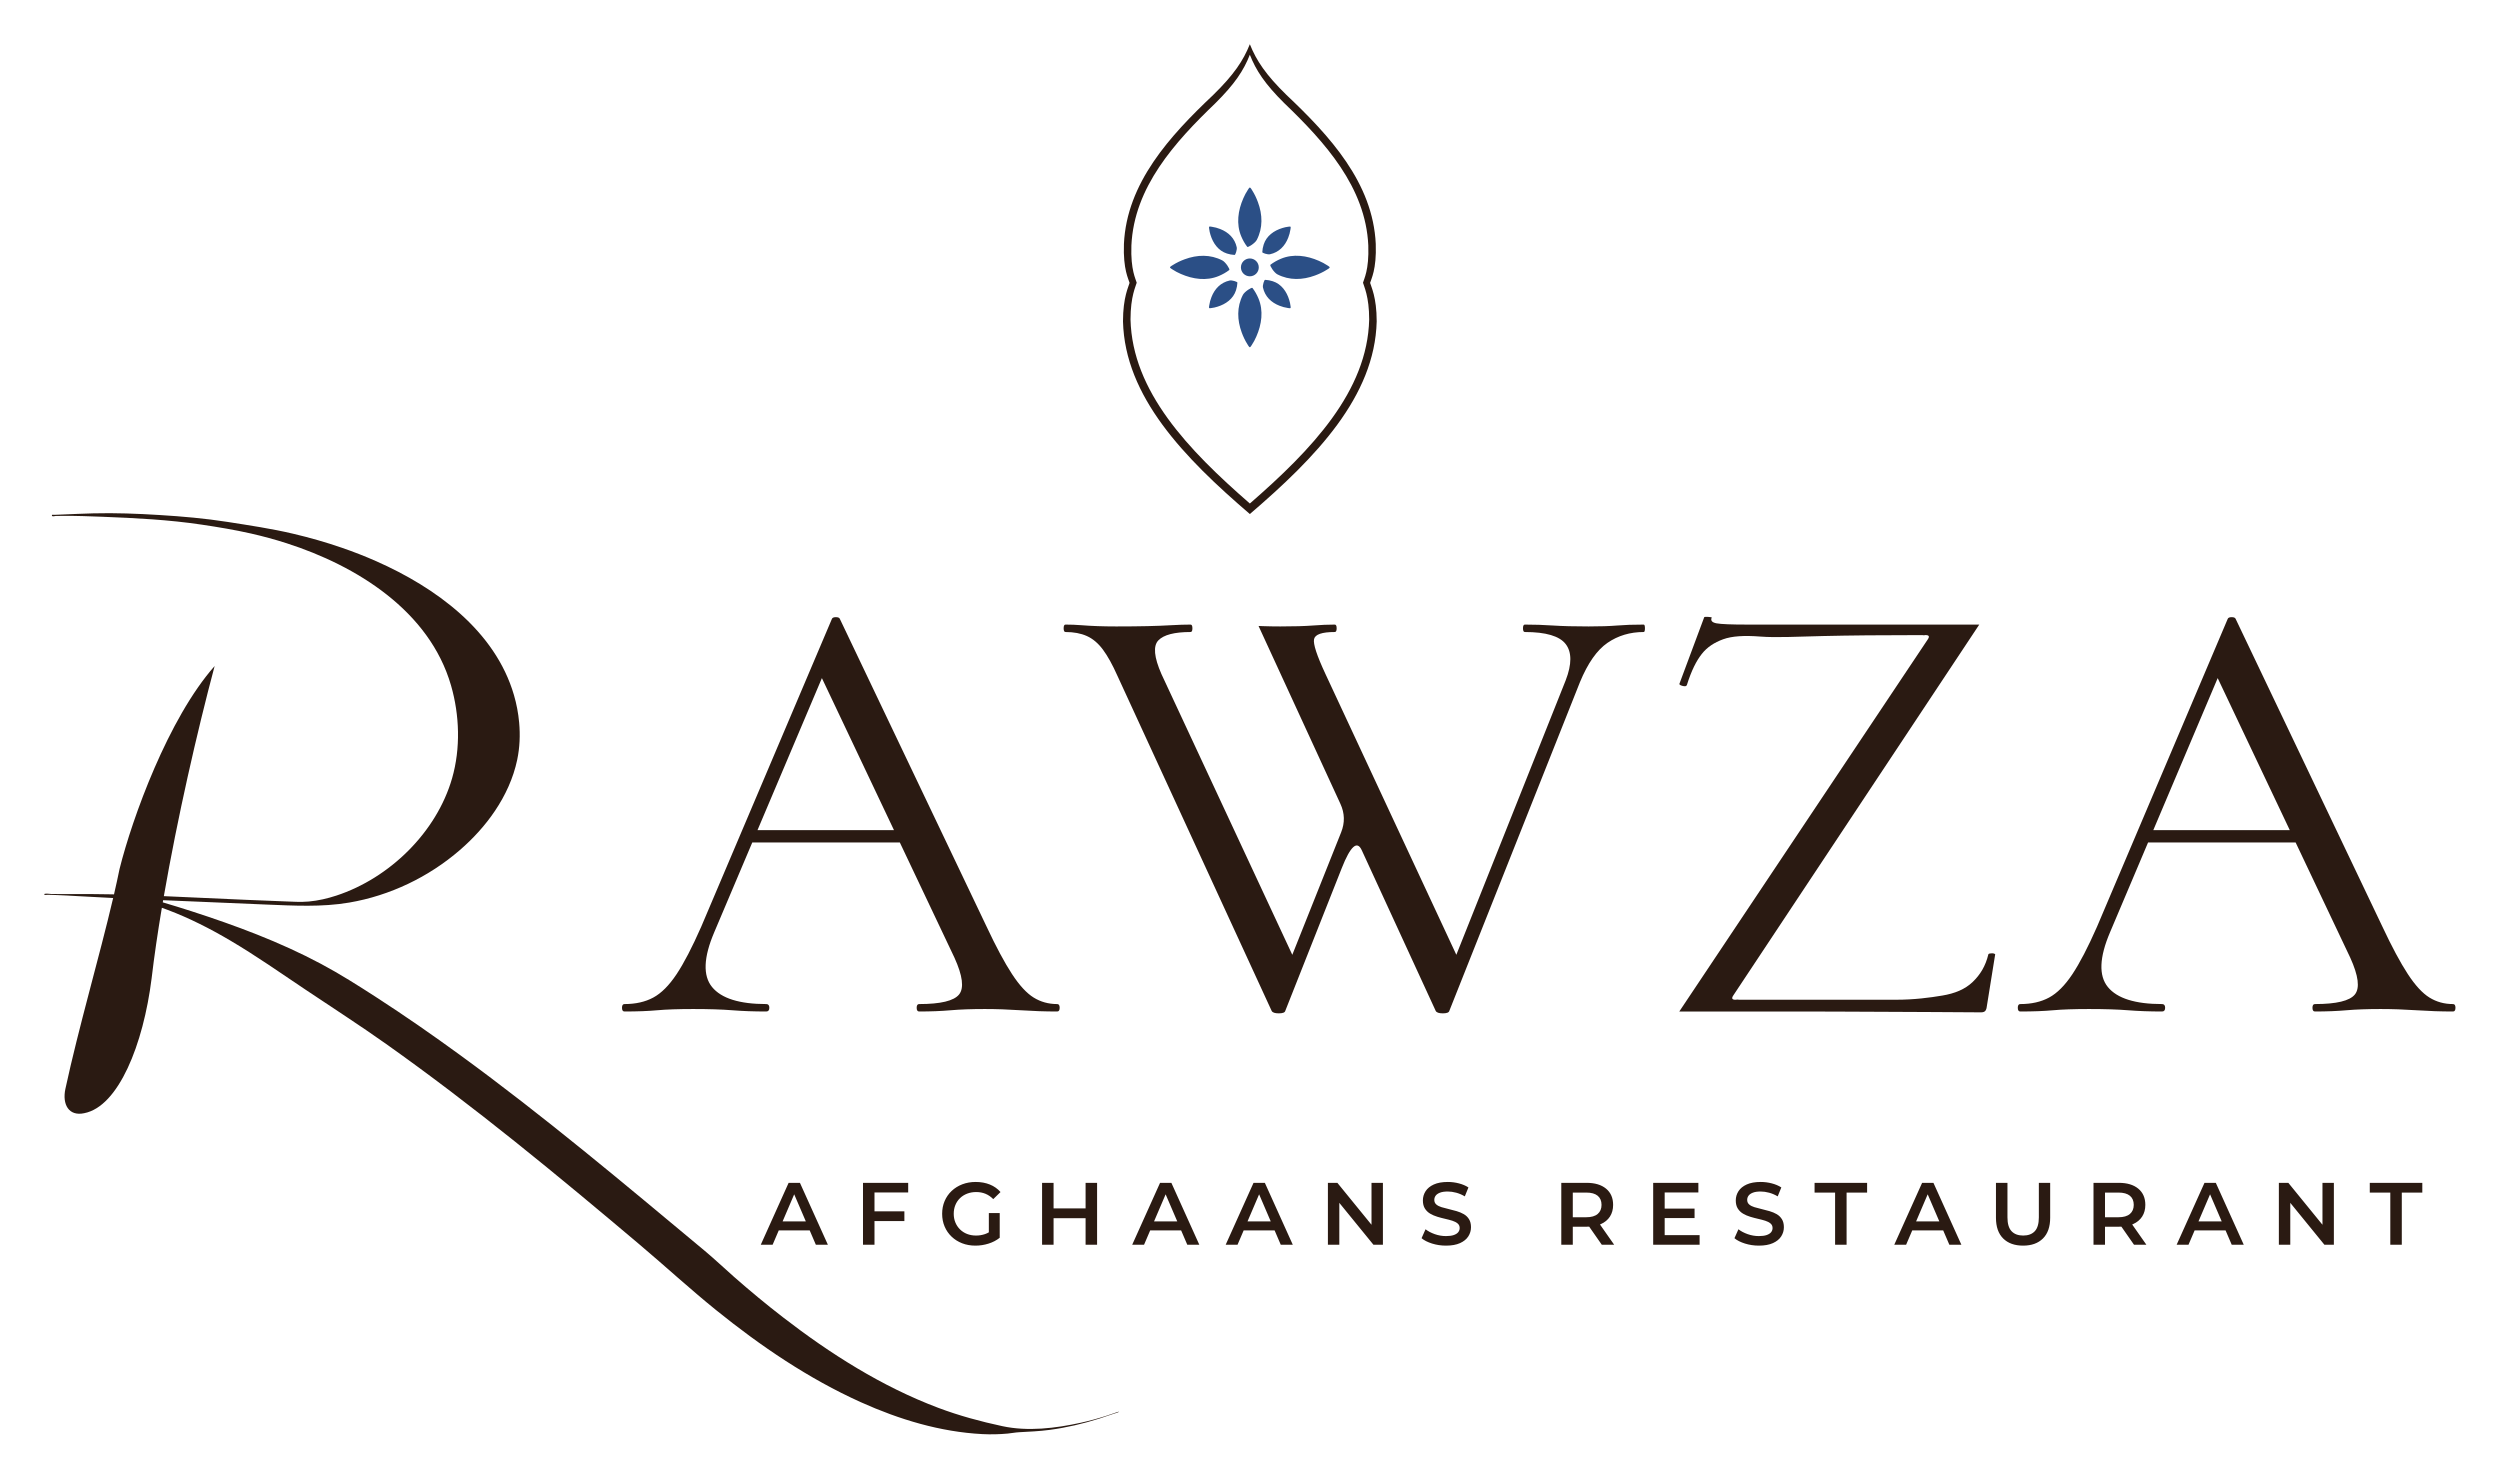
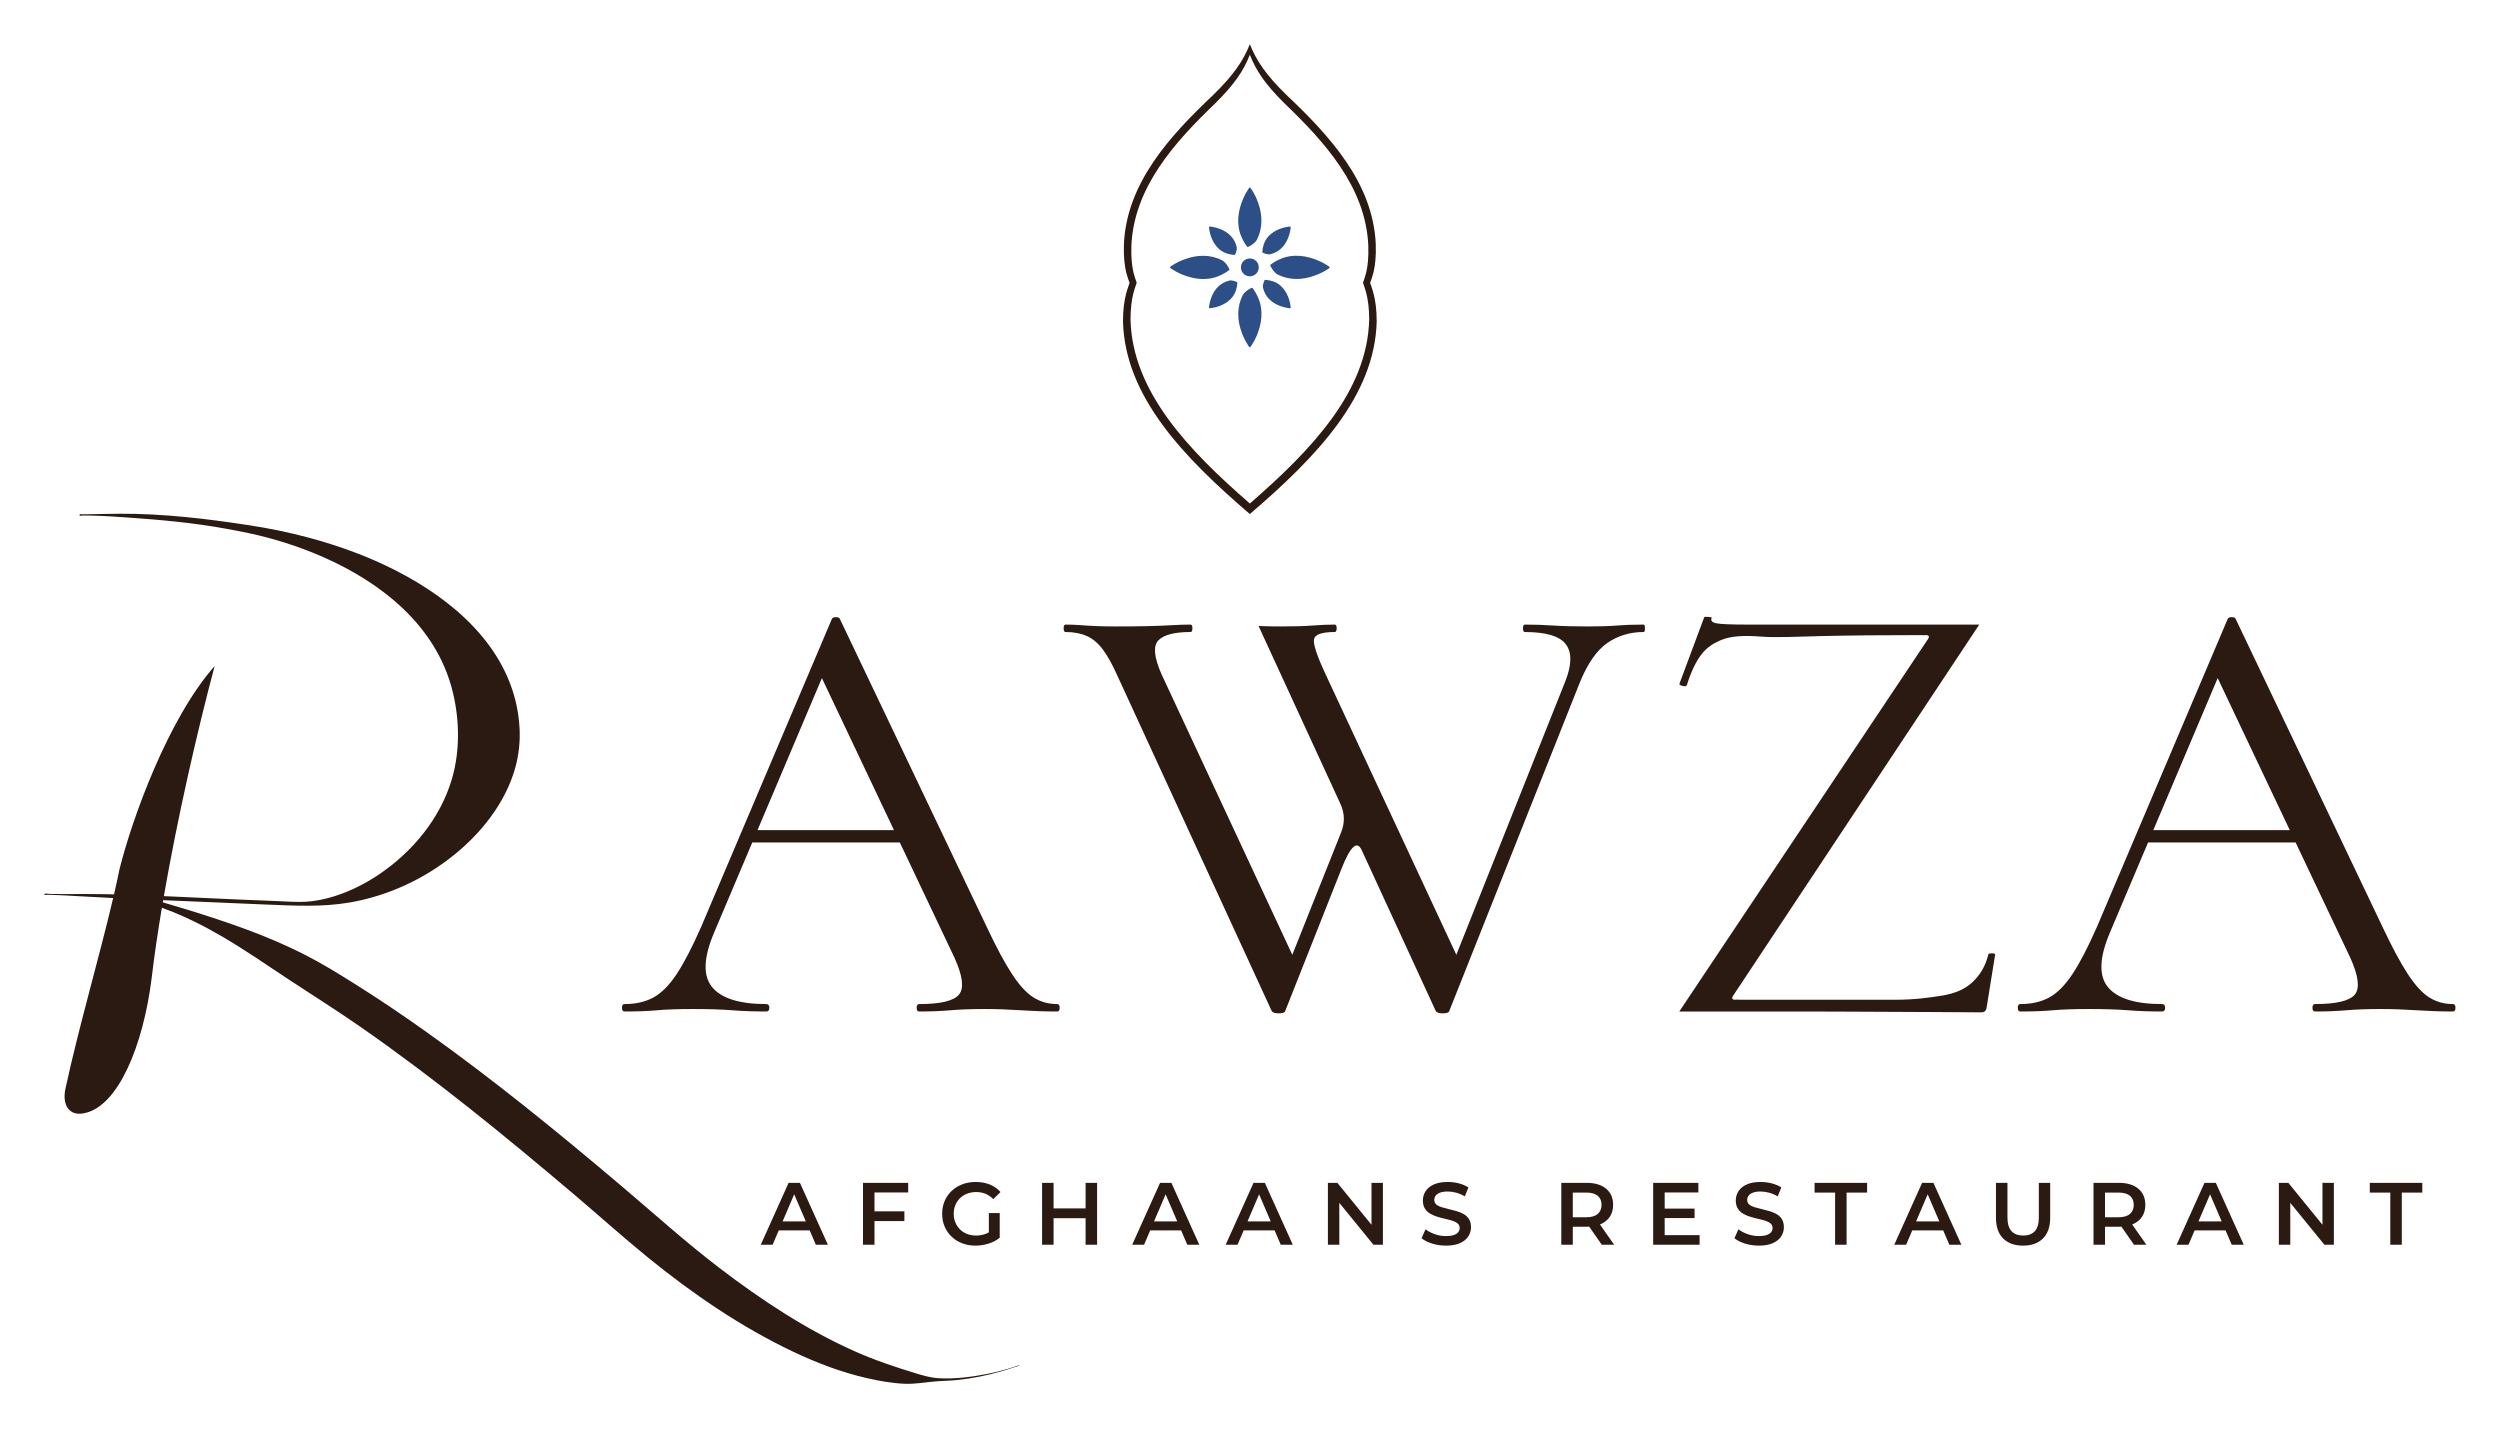
- <svg xmlns="http://www.w3.org/2000/svg" version="1.1" viewBox="0 0 4523 2676" width="1130.75px" height="669px">
+ <svg xmlns="http://www.w3.org/2000/svg" version="1.1" viewBox="0 0 4523 2584" width="1130.75px" height="646px">
  <g id="SYMBOL">
    <path id="FRAME" fill="#2A1A12" fill-rule="nonzero" d="M2261.22,80c11.9,29.75 28.9,55.25 66.3,91.8c78.2,73.95 156.4,158.95 161.5,269.45c1.7,46.75 -8.5,63.75 -10.2,70.55c1.7,6.8 11.9,25.5 11.9,69.7c-3.4,136 -110.5,246.5 -229.5,348.5c-119,-102 -226.1,-212.5 -229.5,-348.5c0,-44.2 10.2,-62.9 11.9,-69.7c-1.7,-6.8 -11.9,-23.8 -10.2,-70.55c5.1,-110.5 83.3,-195.5 161.5,-269.45c37.4,-36.55 54.4,-62.05 66.3,-91.8zM2323.59,186.73c-35.18,-34.91 -51.18,-59.27 -62.37,-87.69c-11.19,28.42 -27.19,52.77 -62.37,87.69c-73.57,70.64 -147.13,151.83 -151.93,257.38c-1.6,44.66 8,60.89 9.6,67.39c-1.6,6.5 -11.19,24.36 -11.19,66.58c3.2,129.91 103.95,235.46 215.9,332.89c111.95,-97.43 212.7,-202.98 215.9,-332.89c0,-42.22 -9.6,-60.08 -11.19,-66.58c1.6,-6.5 11.19,-22.73 9.6,-67.39c-4.8,-105.55 -78.36,-186.74 -151.93,-257.38z" />
-     <path id="ROSETTE" fill="#2B4F86" fill-rule="nonzero" d="M2256.51,446.58c-4.41,-5.74 -8.01,-12.2 -10.82,-18.87c-9.47,-22.45 -5.88,-47.13 3.73,-68.94c2.34,-5.3 4.98,-10.56 8.25,-15.36c0.56,-0.82 2.45,-4.17 3.55,-4.17c1.4,0 3.79,4.5 4.47,5.56c4.17,6.55 7.48,13.71 10.17,20.98c8.37,22.64 9.19,46.45 -2.07,68.23c-3.08,5.95 -16.02,14.21 -17.28,12.56zM2283.73,456.18c0.21,-4.69 1.13,-9.4 2.56,-13.87c5.02,-15.64 18.6,-25.15 33.81,-29.79c3.55,-1.08 7.2,-1.97 10.89,-2.36c0.76,-0.08 3.21,-0.56 3.79,0.02c0.75,0.75 0.02,3.96 -0.11,4.91c-0.7,5.11 -2.15,10.15 -4.02,14.95c-5.92,15.19 -16.79,26.41 -32.99,29.97c-4.21,0.93 -14.01,-2.3 -13.94,-3.84zM2298.39,479.04c5.74,-4.41 12.2,-8.01 18.87,-10.82c22.45,-9.47 47.13,-5.88 68.94,3.73c5.3,2.34 10.56,4.98 15.36,8.25c0.82,0.56 4.17,2.45 4.17,3.55c0,1.4 -4.5,3.79 -5.56,4.47c-6.55,4.17 -13.71,7.48 -20.98,10.17c-22.64,8.37 -46.45,9.19 -68.23,-2.07c-5.95,-3.08 -14.21,-16.02 -12.56,-17.28zM2288.79,506.26c4.69,0.21 9.4,1.13 13.87,2.56c15.64,5.02 25.15,18.6 29.79,33.81c1.08,3.55 1.97,7.2 2.36,10.89c0.08,0.76 0.56,3.21 -0.02,3.79c-0.75,0.75 -3.96,0.02 -4.91,-0.11c-5.11,-0.7 -10.15,-2.15 -14.95,-4.02c-15.19,-5.92 -26.41,-16.79 -29.97,-32.99c-0.93,-4.21 2.3,-14.01 3.84,-13.94zM2265.93,520.92c4.41,5.74 8.01,12.2 10.82,18.87c9.47,22.45 5.88,47.13 -3.73,68.94c-2.34,5.3 -4.98,10.56 -8.25,15.36c-0.56,0.82 -2.45,4.17 -3.55,4.17c-1.4,0 -3.79,-4.5 -4.47,-5.56c-4.17,-6.55 -7.48,-13.71 -10.17,-20.98c-8.37,-22.64 -9.19,-46.45 2.07,-68.23c3.08,-5.95 16.02,-14.21 17.28,-12.56zM2238.72,511.32c-0.21,4.69 -1.13,9.4 -2.56,13.87c-5.02,15.64 -18.6,25.15 -33.81,29.79c-3.55,1.08 -7.2,1.97 -10.89,2.36c-0.76,0.08 -3.21,0.56 -3.79,-0.02c-0.75,-0.75 -0.02,-3.96 0.11,-4.91c0.7,-5.11 2.15,-10.15 4.02,-14.95c5.92,-15.19 16.79,-26.41 32.99,-29.97c4.21,-0.93 14.01,2.3 13.94,3.84zM2224.06,488.46c-5.74,4.41 -12.2,8.01 -18.87,10.82c-22.45,9.47 -47.13,5.88 -68.94,-3.73c-5.3,-2.34 -10.56,-4.98 -15.36,-8.25c-0.82,-0.56 -4.17,-2.45 -4.17,-3.55c0,-1.4 4.5,-3.79 5.56,-4.47c6.55,-4.17 13.71,-7.48 20.98,-10.17c22.64,-8.37 46.45,-9.19 68.23,2.07c5.95,3.08 14.21,16.02 12.56,17.28zM2233.65,461.24c-4.69,-0.21 -9.4,-1.13 -13.87,-2.56c-15.64,-5.02 -25.15,-18.6 -29.79,-33.81c-1.08,-3.55 -1.97,-7.2 -2.36,-10.89c-0.08,-0.76 -0.56,-3.21 0.02,-3.79c0.75,-0.75 3.96,-0.02 4.91,0.11c5.11,0.7 10.15,2.15 14.95,4.02c15.19,5.92 26.41,16.79 29.97,32.99c0.93,4.21 -2.3,14.01 -3.84,13.94zM2245.07,483.75c0,-8.92 7.23,-16.15 16.15,-16.15c8.92,0 16.15,7.23 16.15,16.15c0,8.92 -7.23,16.15 -16.15,16.15c-8.92,0 -16.15,-7.23 -16.15,-16.15z" />
+     <path id="ROSETTE" fill="#2B4F86" fill-rule="nonzero" d="M2256.51,446.58c-4.41,-5.74 -8.01,-12.2 -10.82,-18.87c-9.47,-22.45 -5.88,-47.13 3.73,-68.94c2.34,-5.3 4.98,-10.56 8.25,-15.36c0.56,-0.82 2.45,-4.17 3.55,-4.17c1.4,0 3.79,4.5 4.47,5.56c4.17,6.55 7.48,13.71 10.17,20.98c8.37,22.64 9.19,46.45 -2.07,68.23c-3.08,5.95 -16.02,14.21 -17.28,12.56zM2283.73,456.18c0.21,-4.69 1.13,-9.4 2.56,-13.87c5.02,-15.64 18.6,-25.15 33.81,-29.79c3.55,-1.08 7.2,-1.97 10.89,-2.36c0.76,-0.08 3.21,-0.56 3.79,0.02c0.75,0.75 0.02,3.96 -0.11,4.91c-0.7,5.11 -2.15,10.15 -4.02,14.95c-5.92,15.19 -16.79,26.41 -32.99,29.97c-4.21,0.93 -14.01,-2.3 -13.94,-3.84zM2298.39,479.04c5.74,-4.41 12.2,-8.01 18.87,-10.82c22.45,-9.47 47.13,-5.88 68.94,3.73c5.3,2.34 10.56,4.98 15.36,8.25c0.82,0.56 4.17,2.45 4.17,3.55c0,1.4 -4.5,3.79 -5.56,4.47c-6.55,4.17 -13.71,7.48 -20.98,10.17c-22.64,8.37 -46.45,9.19 -68.23,-2.07c-5.95,-3.08 -14.21,-16.02 -12.56,-17.28zM2288.79,506.26c4.69,0.21 9.4,1.13 13.87,2.56c15.64,5.02 25.15,18.6 29.79,33.81c1.08,3.55 1.97,7.2 2.36,10.89c0.08,0.76 0.56,3.21 -0.02,3.79c-0.75,0.75 -3.96,0.02 -4.91,-0.11c-5.11,-0.7 -10.15,-2.15 -14.95,-4.02c-15.19,-5.92 -26.41,-16.79 -29.97,-32.99c-0.93,-4.21 2.3,-14.01 3.84,-13.94zM2265.93,520.92c4.41,5.74 8.01,12.2 10.82,18.87c9.47,22.45 5.88,47.13 -3.73,68.94c-2.34,5.3 -4.98,10.56 -8.25,15.36c-0.56,0.82 -2.45,4.17 -3.55,4.17c-1.4,0 -3.79,-4.5 -4.47,-5.56c-4.17,-6.55 -7.48,-13.71 -10.17,-20.98c-8.37,-22.64 -9.19,-46.45 2.07,-68.23c3.08,-5.95 16.02,-14.21 17.28,-12.56zM2238.71,511.32c-0.21,4.69 -1.13,9.4 -2.56,13.87c-5.02,15.64 -18.6,25.15 -33.81,29.79c-3.55,1.08 -7.2,1.97 -10.89,2.36c-0.76,0.08 -3.21,0.56 -3.79,-0.02c-0.75,-0.75 -0.02,-3.96 0.11,-4.91c0.7,-5.11 2.15,-10.15 4.02,-14.95c5.92,-15.19 16.79,-26.41 32.99,-29.97c4.21,-0.93 14.01,2.3 13.94,3.84zM2224.06,488.46c-5.74,4.41 -12.2,8.01 -18.87,10.82c-22.45,9.47 -47.13,5.88 -68.94,-3.73c-5.3,-2.34 -10.56,-4.98 -15.36,-8.25c-0.82,-0.56 -4.17,-2.45 -4.17,-3.55c0,-1.4 4.5,-3.79 5.56,-4.47c6.55,-4.17 13.71,-7.48 20.98,-10.17c22.64,-8.37 46.45,-9.19 68.23,2.07c5.95,3.08 14.21,16.02 12.56,17.28zM2233.65,461.24c-4.69,-0.21 -9.4,-1.13 -13.87,-2.56c-15.64,-5.02 -25.15,-18.6 -29.79,-33.81c-1.08,-3.55 -1.97,-7.2 -2.36,-10.89c-0.08,-0.76 -0.56,-3.21 0.02,-3.79c0.75,-0.75 3.96,-0.02 4.91,0.11c5.11,0.7 10.15,2.15 14.95,4.02c15.19,5.92 26.41,16.79 29.97,32.99c0.93,4.21 -2.3,14.01 -3.84,13.94zM2245.07,483.75c0,-8.92 7.23,-16.15 16.15,-16.15c8.92,0 16.15,7.23 16.15,16.15c0,8.92 -7.23,16.15 -16.15,16.15c-8.92,0 -16.15,-7.23 -16.15,-16.15z" />
  </g>
  <g id="WORDMARK">
-     <path id="LETTER_R" fill="#2A1A12" fill-rule="nonzero" d="M100.82,933.47c-2.16,0.05 -4.63,1.3 -6.47,0.18c-0.6,-0.36 -0.63,-1.7 -0.06,-2.1c0.89,-0.62 2.16,-0.07 3.24,-0.11c4.31,-0.15 8.63,-0.31 12.94,-0.49c19.43,-0.78 38.86,-1.69 58.3,-2.19c39.99,-1.03 80.04,0.54 119.95,3.01c41.03,2.54 82.17,6.09 122.8,12.47c39.81,6.25 79.54,12.13 118.8,21.37c29.92,7.04 59.52,15.48 88.57,25.52c20.97,7.24 41.67,15.31 61.96,24.29c106.6,47.18 214.9,124.96 249.01,242.12c4.72,16.21 7.87,32.86 9.39,49.67c2.05,22.61 1.12,45.35 -3.57,67.59c-6.97,33.08 -21.4,64.27 -40.21,92.25c-17.74,26.37 -39.38,50.04 -63.4,70.82c-56.5,48.89 -126.56,82.49 -200.26,95.07c-49.89,8.51 -100.28,5.56 -150.57,3.55c-60.37,-2.42 -120.73,-5.12 -181.1,-7.65c-1.66,-0.07 -3.32,-0.14 -4.98,-0.21c-0.22,1.31 -0.45,2.62 -0.67,3.92c17.36,5.15 34.67,10.46 51.91,16.03c80.13,25.92 159.9,55.54 234.33,95.24c34.6,18.45 67.79,39.57 100.7,60.85c51.19,33.11 101.25,67.94 150.52,103.83c152.88,111.38 297.47,233.21 442.71,354.21c18.28,15.23 35.53,31.72 53.4,47.42c28.58,25.1 57.86,49.41 87.95,72.67c85.98,66.46 179.38,125.76 281.43,164.23c37.77,14.24 76.59,24.71 116.03,33.18c46.21,9.93 96.13,3.86 141.95,-6.21c15.58,-3.42 30.97,-7.65 46.15,-12.54c5.43,-1.75 10.82,-3.58 16.2,-5.48c1.07,-0.38 2.15,-0.76 3.22,-1.15c1.09,-0.39 4.43,-1.11 3.44,-0.51c-2.66,1.64 -6.71,2.44 -9.66,3.49c-8.6,3.05 -17.25,5.98 -25.95,8.73c-29.45,9.3 -59.57,16.41 -90.2,20.46c-18.26,2.41 -36.47,3.19 -54.84,4.17c-6.95,0.37 -13.85,1.81 -20.78,2.45c-15.15,1.39 -30.36,1.75 -45.56,0.97c-76.26,-3.92 -150.69,-26.5 -219.99,-57.72c-94.67,-42.65 -181.46,-101.67 -262.03,-166.75c-47.03,-37.99 -91.56,-79.03 -137.76,-118.04c-149.03,-125.85 -299.71,-250.39 -458.94,-363.24c-47.9,-33.95 -97.2,-65.66 -145.95,-98.33c-45.08,-30.21 -89.55,-61.41 -136.32,-88.99c-36.13,-21.31 -73.65,-40.42 -112.93,-55.26c-3.55,-1.34 -7.12,-2.64 -10.7,-3.9c-7.51,44.76 -13.83,87.84 -18.51,127.63c-15,120 -60,232 -122,244c-28,6 -40,-16 -34,-44c23.98,-111.32 61.15,-237.31 86.41,-345.31c-21,-1 -41.99,-2.09 -62.99,-3.35c-14,-0.84 -28.01,-1.61 -42.03,-2.12c-4.31,-0.16 -8.63,-0.29 -12.94,-0.39c-2.16,-0.05 -4.51,0.76 -6.47,-0.13c-0.42,-0.19 -0.4,-1.22 0.03,-1.4c2.99,-1.24 9.65,0.13 12.95,0.16c9.71,0.09 19.43,0.11 29.14,0.1c26.99,-0.01 53.98,-0.2 80.97,0.49c0.96,0.02 1.91,0.05 2.87,0.08c3.65,-15.82 7.03,-31.23 10.07,-46.14c23,-92 88,-272 172,-367c-32.1,120.36 -67.39,275.31 -91.89,416.33c49.85,2.11 99.7,4.62 149.53,6.7c22.63,0.94 45.27,1.86 67.9,2.72c14.97,0.56 30.03,1.66 44.98,0.29c16.92,-1.55 33.63,-5.44 49.76,-10.73c96.09,-31.56 181.25,-114.41 209.36,-212.34c15.48,-53.93 13.55,-114.04 -1.94,-167.75c-38.94,-134.97 -170.75,-216.61 -297.24,-257.29c-21.38,-6.88 -43.07,-12.76 -64.97,-17.73c-29.26,-6.64 -59.15,-11.56 -88.82,-15.99c-59.75,-8.92 -119.81,-11.95 -180.1,-14.27c-22.62,-0.87 -45.25,-1.7 -67.9,-1.66c-5.39,0.01 -10.79,0.07 -16.18,0.2z" />
+     <path id="LETTER_R" fill="#2A1A12" fill-rule="nonzero" d="M150.63,932.61c-2.1,0 -4.55,1.17 -6.3,0.02c-0.58,-0.39 -0.58,-1.71 0,-2.1c0.87,-0.59 2.1,-0.02 3.15,-0.03c4.21,-0.04 8.41,-0.1 12.62,-0.16c18.95,-0.29 37.89,-0.78 56.84,-0.88c78.2,-0.42 155.82,8.92 232.98,20.66c36.78,5.6 73.29,13.09 109.23,22.74c29.02,7.79 57.67,16.97 85.72,27.72c18.25,6.99 36.24,14.65 53.88,23.05c102.49,48.75 204.21,127.56 233.49,242.6c4.38,17.2 7,34.86 7.82,52.59c1.08,23.5 -1.42,46.89 -7.67,69.58c-9,32.67 -25.04,63.11 -45.12,90.3c-18.27,24.73 -39.94,46.91 -63.73,66.36c-54.54,44.61 -120.62,75.44 -190.08,87.59c-50.7,8.87 -101.94,5.85 -153.07,3.8c-60.92,-2.44 -121.82,-5.17 -182.74,-7.72c-0.82,-0.03 -1.64,-0.07 -2.47,-0.1c-0.22,1.3 -0.45,2.6 -0.67,3.89c14.78,4.31 29.53,8.68 44.24,13.22c72.28,22.31 144.65,46.88 212.19,81.28c29.56,15.05 57.92,32.44 86.04,49.98c44.73,27.91 88.46,57.38 131.45,87.89c123.32,87.52 240.65,183.23 356,280.91c58.74,49.74 115.82,101.38 177.03,148.11c76.01,58.03 156.78,111.45 244.29,150.58c36.53,16.34 74.25,28.84 112.47,40.53c12.34,3.77 25.86,7.55 38.79,8.38c29.05,1.86 59.68,-1.98 88.15,-7.5c13.04,-2.52 25.95,-5.7 38.67,-9.51c4.9,-1.47 9.76,-3.03 14.6,-4.69c0.97,-0.33 1.93,-0.67 2.9,-1.01c0.98,-0.35 3.99,-0.92 3.11,-0.36c-2.32,1.47 -6.09,2.16 -8.69,3.05c-7.75,2.65 -15.56,5.12 -23.42,7.4c-26.6,7.72 -53.86,13.23 -81.43,16.03c-11.29,1.15 -22.57,1.31 -33.88,2.07c-20.18,1.35 -39.65,5.45 -60.04,4.64c-23.15,-0.92 -46.41,-5.09 -68.95,-10.28c-46.26,-10.65 -90.9,-27.69 -133.72,-48.04c-93.92,-44.63 -181.73,-104.79 -262.26,-170.33c-45.21,-36.8 -88.65,-75.88 -133.11,-113.59c-124.7,-105.75 -251.62,-209.41 -385.88,-302.87c-42.32,-29.46 -85.94,-56.79 -128.97,-85.17c-41.46,-27.35 -82.27,-55.77 -125.28,-80.67c-31.7,-18.35 -64.57,-34.74 -98.89,-47.6c-2.35,-0.88 -4.71,-1.74 -7.08,-2.58c-7.5,44.75 -13.83,87.82 -18.51,127.6c-15,120 -60,232 -122,244c-28,6 -40,-16 -34,-44c23.97,-111.31 61.14,-237.28 86.4,-345.27c-21.52,-1.01 -43.04,-2.13 -64.56,-3.43c-13.64,-0.83 -27.29,-1.59 -40.94,-2.09c-4.2,-0.15 -8.4,-0.28 -12.61,-0.38c-2.1,-0.05 -4.4,0.76 -6.3,-0.13c-0.42,-0.2 -0.4,-1.22 0.03,-1.4c2.87,-1.22 9.44,0.13 12.61,0.15c8.41,0.07 16.82,0.09 25.24,0.09c26.3,-0.02 52.59,-0.27 78.89,0.33c3.07,0.07 6.13,0.14 9.2,0.22c3.65,-15.8 7.03,-31.2 10.06,-46.09c23,-92 88,-272 172,-367c-32.09,120.35 -67.38,275.28 -91.89,416.29c44.61,1.93 89.22,4.2 133.81,6.08c24.15,1.02 48.3,2.02 72.46,2.95c16.66,0.64 33.53,2.07 50.19,1.15c17.57,-0.96 35,-4.69 51.77,-9.91c28.28,-8.81 55.06,-22.25 79.67,-38.66c61.72,-41.16 112.87,-102.81 133.58,-174.79c14.18,-49.3 13.55,-103.42 1.93,-153.18c-3.84,-16.47 -9.1,-32.61 -15.77,-48.16c-45.97,-107.1 -152.08,-175.51 -257.76,-214.37c-19.52,-7.18 -39.37,-13.47 -59.43,-18.95c-25.28,-6.91 -50.8,-11.88 -76.55,-16.62c-58.97,-10.87 -118.12,-16.24 -177.87,-20.43c-22,-1.54 -44.02,-3.04 -66.07,-3.57c-5.25,-0.13 -10.51,-0.2 -15.76,-0.22z" />
    <path id="LETTER_A_1" fill="#2A1A12" fill-rule="nonzero" d="M1627.99,1524.24h-267l-68.79,162.4c-19.41,45.55 -20.72,78.59 -3.92,99.12c16.8,20.53 49.47,30.8 98,30.8c3.73,0 5.6,2.24 5.6,6.72c0,4.48 -1.87,6.72 -5.6,6.72c-22.4,0 -42.93,-0.75 -61.6,-2.24c-18.67,-1.49 -42.19,-2.24 -70.56,-2.24c-26.88,0 -48.53,0.75 -64.96,2.24c-16.43,1.49 -36.21,2.24 -59.36,2.24c-2.99,0 -4.48,-2.24 -4.48,-6.72c0,-4.48 1.49,-6.72 4.48,-6.72c20.16,0 37.52,-3.92 52.08,-11.76c14.56,-7.84 28.56,-21.84 42,-42c13.44,-20.16 28.37,-48.91 44.8,-86.24l236.32,-556.64c0.75,-2.24 3.17,-3.36 7.28,-3.36c4.11,0 6.53,1.12 7.28,3.36l265.44,556.64c17.17,36.59 32.48,65.15 45.92,85.68c13.44,20.53 26.51,34.72 39.2,42.56c12.69,7.84 26.88,11.76 42.56,11.76c2.99,0 4.48,2.24 4.48,6.72c0,4.48 -1.49,6.72 -4.48,6.72c-21.65,0 -43.68,-0.75 -66.08,-2.24c-22.4,-1.49 -44.05,-2.24 -64.96,-2.24c-23.89,0 -44.43,0.75 -61.6,2.24c-17.17,1.49 -36.21,2.24 -57.12,2.24c-2.99,0 -4.48,-2.24 -4.48,-6.72c0,-4.48 1.49,-6.72 4.48,-6.72c38.83,0 62.91,-5.79 72.24,-17.36c9.33,-11.57 6.53,-33.79 -8.4,-66.64zM1370.48,1501.84h246.89l-130.4,-275.02z" />
    <path id="LETTER_W" fill="#2A1A12" fill-rule="nonzero" d="M2427.58,1570.43l-102.27,258.45c-0.75,2.99 -4.67,4.48 -11.76,4.48c-7.09,0 -11.39,-1.49 -12.88,-4.48l-278.88,-605.92c-8.96,-20.16 -17.73,-36.03 -26.32,-47.6c-8.59,-11.57 -18.29,-19.79 -29.12,-24.64c-10.83,-4.85 -23.71,-7.28 -38.64,-7.28c-2.24,0 -3.36,-2.24 -3.36,-6.72c0,-4.48 1.12,-6.72 3.36,-6.72c9.71,0 19.23,0.37 28.56,1.12c9.33,0.75 19.23,1.31 29.68,1.68c10.45,0.37 21.65,0.56 33.6,0.56c21.65,0 40.51,-0.19 56.56,-0.56c16.05,-0.37 30.43,-0.93 43.12,-1.68c12.69,-0.75 24.27,-1.12 34.72,-1.12c2.24,0 3.36,2.24 3.36,6.72c0,4.48 -1.12,6.72 -3.36,6.72c-29.12,0 -48.53,5.04 -58.24,15.12c-9.71,10.08 -7.84,30.43 5.6,61.04l236.71,507.84l88.4,-221.67c6.91,-17.34 6.47,-34.49 -1.34,-51.44l-106.49,-231.36c-1.14,-2.55 -2.29,-5.04 -3.43,-7.46l-38.21,-83.02c2.47,0.12 4.96,0.22 7.48,0.31c10.08,0.37 20.72,0.56 31.92,0.56c24.64,0 44.24,-0.56 58.8,-1.68c14.56,-1.12 27.81,-1.68 39.76,-1.68c2.24,0 3.36,2.24 3.36,6.72c0,4.48 -1.12,6.72 -3.36,6.72c-23.15,0 -35.65,4.29 -37.52,12.88c-1.87,8.59 5.04,29.68 20.72,63.28l236.69,507.81l197.87,-496.61c11.2,-29.12 11.2,-50.96 0,-65.52c-11.2,-14.56 -35.84,-21.84 -73.92,-21.84c-2.24,0 -3.36,-2.24 -3.36,-6.72c0,-4.48 1.12,-6.72 3.36,-6.72c17.17,0 34.16,0.56 50.96,1.68c16.8,1.12 38.27,1.68 64.4,1.68c20.91,0 38.08,-0.56 51.52,-1.68c13.44,-1.12 29.49,-1.68 48.16,-1.68c1.49,0 2.24,2.24 2.24,6.72c0,4.48 -0.75,6.72 -2.24,6.72c-24.64,0 -46.48,6.53 -65.52,19.6c-19.04,13.07 -35.65,36.77 -49.84,71.12l-236.32,594.72c-0.75,2.99 -4.67,4.48 -11.76,4.48c-7.09,0 -11.39,-1.49 -12.88,-4.48l-133.8,-290.71c-8.36,-18.17 -20.39,-7.42 -36.09,32.26z" />
    <path id="LETTER_Z" fill="#2A1A12" fill-rule="nonzero" d="M3481.6,1149.48c-1.5,-0.3 -3.6,-0.44 -6.29,-0.44c-70.93,0 -129.92,0.56 -176.96,1.68c-47.04,1.12 -84.93,3.19 -113.68,0.95c-28.75,-2.24 -51.15,-0.95 -67.2,4.91c-16.05,5.86 -28.93,14.24 -38.64,26.6c-9.71,12.36 -18.67,29.85 -26.88,56c-0.75,2.38 -3.36,2.99 -7.84,1.79c-3.84,-1.03 -5.76,-2.19 -5.76,-3.49c0,-0.22 0.05,-0.44 0.16,-0.66l44.8,-120.25c0.75,-0.6 3.36,-0.75 7.84,-0.45c4.48,0.3 6.35,0.75 5.6,1.34c-2.24,5.38 0.75,8.81 8.96,10.3c8.21,1.49 26.51,2.24 54.88,2.24c44.8,0 99.68,0 164.64,0c47.63,0 104.09,0 169.38,0h86.28l-445.21,671.26c-3.32,5 -1.97,7.5 4.03,7.5h2l0.32,-0.48c1.5,0.29 3.58,0.44 6.25,0.44c61.23,0 116.11,0 164.64,0c48.53,0 87.73,0 117.6,0c32.85,0 60.67,-3.74 83.44,-7.54c22.77,-3.8 41.07,-11.29 54.88,-24.49c13.81,-13.2 23.33,-28.62 28.56,-50.32c0.75,-1.08 2.99,-1.68 6.72,-1.68c3.73,0 5.6,1.68 5.6,1.68l-15.68,97.54c0,0 -0.75,3.17 -2.24,4.95c-1.49,1.78 -4.11,2.67 -7.84,2.67c-55.25,-0.51 -113.68,-0.59 -175.28,-0.96c-61.6,-0.37 -123.2,-0.56 -184.8,-0.56c-32.88,0 -64.97,0 -96.26,0h-89.26v-0.29l449.58,-673.23c3.33,-4.99 2,-7.48 -4,-7.48h-2.01z" />
    <path id="LETTER_A_2" fill="#2A1A12" fill-rule="nonzero" d="M4153.27,1524.24h-267l-68.79,162.4c-19.41,45.55 -20.72,78.59 -3.92,99.12c16.8,20.53 49.47,30.8 98,30.8c3.73,0 5.6,2.24 5.6,6.72c0,4.48 -1.87,6.72 -5.6,6.72c-22.4,0 -42.93,-0.75 -61.6,-2.24c-18.67,-1.49 -42.19,-2.24 -70.56,-2.24c-26.88,0 -48.53,0.75 -64.96,2.24c-16.43,1.49 -36.21,2.24 -59.36,2.24c-2.99,0 -4.48,-2.24 -4.48,-6.72c0,-4.48 1.49,-6.72 4.48,-6.72c20.16,0 37.52,-3.92 52.08,-11.76c14.56,-7.84 28.56,-21.84 42,-42c13.44,-20.16 28.37,-48.91 44.8,-86.24l236.32,-556.64c0.75,-2.24 3.17,-3.36 7.28,-3.36c4.11,0 6.53,1.12 7.28,3.36l265.44,556.64c17.17,36.59 32.48,65.15 45.92,85.68c13.44,20.53 26.51,34.72 39.2,42.56c12.69,7.84 26.88,11.76 42.56,11.76c2.99,0 4.48,2.24 4.48,6.72c0,4.48 -1.49,6.72 -4.48,6.72c-21.65,0 -43.68,-0.75 -66.08,-2.24c-22.4,-1.49 -44.05,-2.24 -64.96,-2.24c-23.89,0 -44.43,0.75 -61.6,2.24c-17.17,1.49 -36.21,2.24 -57.12,2.24c-2.99,0 -4.48,-2.24 -4.48,-6.72c0,-4.48 1.49,-6.72 4.48,-6.72c38.83,0 62.91,-5.79 72.24,-17.36c9.33,-11.57 6.53,-33.79 -8.4,-66.64zM3895.76,1501.84h246.89l-130.4,-275.02z" />
  </g>
  <g id="DESCRIPTOR">
-     <path id="DESCRIPTOR" fill="#2A1A12" fill-rule="nonzero" d="M1397.81,2252h-21.44l50.4,-112h20.48l50.56,112h-21.76l-11.13,-25.92h-56.02zM1457.91,2209.76l-21.05,-49.02l-20.97,49.02zM1582.13,2252h-20.8v-112h81.76v17.44h-60.96v34.08h54.08v17.6h-54.08zM1764.85,2253.6c-8.75,0 -16.77,-1.41 -24.08,-4.24c-7.31,-2.83 -13.68,-6.83 -19.12,-12c-5.44,-5.17 -9.65,-11.28 -12.64,-18.32c-2.99,-7.04 -4.48,-14.72 -4.48,-23.04c0,-8.32 1.49,-16 4.48,-23.04c2.99,-7.04 7.23,-13.15 12.72,-18.32c5.49,-5.17 11.92,-9.17 19.28,-12c7.36,-2.83 15.41,-4.24 24.16,-4.24c9.49,0 18.05,1.55 25.68,4.64c7.63,3.09 14.05,7.63 19.28,13.6l-13.12,12.8c-4.37,-4.37 -9.09,-7.6 -14.16,-9.68c-5.07,-2.08 -10.64,-3.12 -16.72,-3.12c-5.87,0 -11.31,0.96 -16.32,2.88c-5.01,1.92 -9.33,4.64 -12.96,8.16c-3.63,3.52 -6.43,7.68 -8.4,12.48c-1.97,4.8 -2.96,10.08 -2.96,15.84c0,5.65 0.99,10.88 2.96,15.68c1.97,4.8 4.77,8.99 8.4,12.56c3.63,3.57 7.89,6.32 12.8,8.24c4.91,1.92 10.35,2.88 16.32,2.88c5.55,0 10.91,-0.88 16.08,-2.64c2.37,-0.81 4.69,-1.86 6.96,-3.18v-34.82h19.68v44.64c-5.87,4.69 -12.67,8.24 -20.4,10.64c-7.73,2.4 -15.55,3.6 -23.44,3.6zM1984.85,2252h-20.8v-48h-57.92v48h-20.8v-112h20.8v46.24h57.92v-46.24h20.8zM2069.81,2252h-21.44l50.4,-112h20.48l50.56,112h-21.76l-11.13,-25.92h-56.02zM2129.91,2209.76l-21.05,-49.02l-20.97,49.02zM2238.93,2252h-21.44l50.4,-112h20.48l50.56,112h-21.76l-11.13,-25.92h-56.02zM2299.03,2209.76l-21.05,-49.02l-20.97,49.02zM2423.09,2252h-20.64v-112h17.12l61.76,75.83v-75.83h20.64v112h-17.12l-61.76,-75.83zM2616.05,2253.6c-8.75,0 -17.12,-1.25 -25.12,-3.76c-8,-2.51 -14.35,-5.73 -19.04,-9.68l7.2,-16.16c4.48,3.52 10.03,6.45 16.64,8.8c6.61,2.35 13.39,3.52 20.32,3.52c5.87,0 10.61,-0.64 14.24,-1.92c3.63,-1.28 6.29,-3.01 8,-5.2c1.71,-2.19 2.56,-4.67 2.56,-7.44c0,-3.41 -1.23,-6.16 -3.68,-8.24c-2.45,-2.08 -5.63,-3.73 -9.52,-4.96c-3.89,-1.23 -8.21,-2.37 -12.96,-3.44c-4.75,-1.07 -9.49,-2.32 -14.24,-3.76c-4.75,-1.44 -9.07,-3.31 -12.96,-5.6c-3.89,-2.29 -7.07,-5.36 -9.52,-9.2c-2.45,-3.84 -3.68,-8.75 -3.68,-14.72c0,-6.08 1.63,-11.65 4.88,-16.72c3.25,-5.07 8.21,-9.12 14.88,-12.16c6.67,-3.04 15.12,-4.56 25.36,-4.56c6.72,0 13.39,0.85 20,2.56c6.61,1.71 12.37,4.16 17.28,7.36l-6.56,16.16c-5.01,-2.99 -10.19,-5.2 -15.52,-6.64c-5.33,-1.44 -10.45,-2.16 -15.36,-2.16c-5.76,0 -10.43,0.69 -14,2.08c-3.57,1.39 -6.19,3.2 -7.84,5.44c-1.65,2.24 -2.48,4.8 -2.48,7.68c0,3.41 1.2,6.16 3.6,8.24c2.4,2.08 5.55,3.71 9.44,4.88c3.89,1.17 8.24,2.32 13.04,3.44c4.8,1.12 9.57,2.37 14.32,3.76c4.75,1.39 9.07,3.2 12.96,5.44c3.89,2.24 7.04,5.28 9.44,9.12c2.4,3.84 3.6,8.69 3.6,14.56c0,5.97 -1.63,11.49 -4.88,16.56c-3.25,5.07 -8.24,9.12 -14.96,12.16c-6.72,3.04 -15.2,4.56 -25.44,4.56zM2845.49,2252h-20.8v-112h45.92c14.93,0 26.64,3.52 35.12,10.56c8.48,7.04 12.72,16.8 12.72,29.28c0,8.21 -1.92,15.28 -5.76,21.2c-3.84,5.92 -9.31,10.45 -16.4,13.6c-0.53,0.24 -1.07,0.46 -1.62,0.68l25.7,36.68h-22.4l-22.82,-32.75c-1.43,0.07 -2.89,0.11 -4.38,0.11h-25.28zM2845.49,2157.6v44.64h24.32c9.17,0 16.08,-1.97 20.72,-5.92c4.64,-3.95 6.96,-9.44 6.96,-16.48c0,-7.15 -2.32,-12.64 -6.96,-16.48c-4.64,-3.84 -11.55,-5.76 -20.72,-5.76zM3074.93,2252h-84v-112h81.76v17.44h-60.96v29.12h54.08v17.12h-54.08v30.88h63.2zM3182.13,2253.6c-8.75,0 -17.12,-1.25 -25.12,-3.76c-8,-2.51 -14.35,-5.73 -19.04,-9.68l7.2,-16.16c4.48,3.52 10.03,6.45 16.64,8.8c6.61,2.35 13.39,3.52 20.32,3.52c5.87,0 10.61,-0.64 14.24,-1.92c3.63,-1.28 6.29,-3.01 8,-5.2c1.71,-2.19 2.56,-4.67 2.56,-7.44c0,-3.41 -1.23,-6.16 -3.68,-8.24c-2.45,-2.08 -5.63,-3.73 -9.52,-4.96c-3.89,-1.23 -8.21,-2.37 -12.96,-3.44c-4.75,-1.07 -9.49,-2.32 -14.24,-3.76c-4.75,-1.44 -9.07,-3.31 -12.96,-5.6c-3.89,-2.29 -7.07,-5.36 -9.52,-9.2c-2.45,-3.84 -3.68,-8.75 -3.68,-14.72c0,-6.08 1.63,-11.65 4.88,-16.72c3.25,-5.07 8.21,-9.12 14.88,-12.16c6.67,-3.04 15.12,-4.56 25.36,-4.56c6.72,0 13.39,0.85 20,2.56c6.61,1.71 12.37,4.16 17.28,7.36l-6.56,16.16c-5.01,-2.99 -10.19,-5.2 -15.52,-6.64c-5.33,-1.44 -10.45,-2.16 -15.36,-2.16c-5.76,0 -10.43,0.69 -14,2.08c-3.57,1.39 -6.19,3.2 -7.84,5.44c-1.65,2.24 -2.48,4.8 -2.48,7.68c0,3.41 1.2,6.16 3.6,8.24c2.4,2.08 5.55,3.71 9.44,4.88c3.89,1.17 8.24,2.32 13.04,3.44c4.8,1.12 9.57,2.37 14.32,3.76c4.75,1.39 9.07,3.2 12.96,5.44c3.89,2.24 7.04,5.28 9.44,9.12c2.4,3.84 3.6,8.69 3.6,14.56c0,5.97 -1.63,11.49 -4.88,16.56c-3.25,5.07 -8.24,9.12 -14.96,12.16c-6.72,3.04 -15.2,4.56 -25.44,4.56zM3340.85,2252h-20.8v-94.4h-37.12v-17.6h95.04v17.6h-37.12zM3448.53,2252h-21.44l50.4,-112h20.48l50.56,112h-21.76l-11.13,-25.92h-56.02zM3508.63,2209.76l-21.05,-49.02l-20.97,49.02zM3660.21,2253.6c-15.36,0 -27.39,-4.32 -36.08,-12.96c-8.69,-8.64 -13.04,-21.12 -13.04,-37.44v-63.2h20.8v62.4c0,11.52 2.48,19.89 7.44,25.12c4.96,5.23 11.97,7.84 21.04,7.84c9.07,0 16.05,-2.61 20.96,-7.84c4.91,-5.23 7.36,-13.6 7.36,-25.12v-62.4h20.48v63.2c0,16.32 -4.35,28.8 -13.04,37.44c-8.69,8.64 -20.67,12.96 -35.92,12.96zM3808.37,2252h-20.8v-112h45.92c14.93,0 26.64,3.52 35.12,10.56c8.48,7.04 12.72,16.8 12.72,29.28c0,8.21 -1.92,15.28 -5.76,21.2c-3.84,5.92 -9.31,10.45 -16.4,13.6c-0.53,0.24 -1.07,0.46 -1.62,0.68l25.7,36.68h-22.4l-22.82,-32.75c-1.43,0.07 -2.89,0.11 -4.38,0.11h-25.28zM3808.37,2157.6v44.64h24.32c9.17,0 16.08,-1.97 20.72,-5.92c4.64,-3.95 6.96,-9.44 6.96,-16.48c0,-7.15 -2.32,-12.64 -6.96,-16.48c-4.64,-3.84 -11.55,-5.76 -20.72,-5.76zM3959.41,2252h-21.44l50.4,-112h20.48l50.56,112h-21.76l-11.13,-25.92h-56.02zM4019.51,2209.76l-21.05,-49.02l-20.97,49.02zM4143.57,2252h-20.64v-112h17.12l61.76,75.83v-75.83h20.64v112h-17.12l-61.76,-75.83zM4345.33,2252h-20.8v-94.4h-37.12v-17.6h95.04v17.6h-37.12z" />
+     <path id="DESCRIPTOR" fill="#2A1A12" fill-rule="nonzero" d="M1397.81,2252h-21.44l50.4,-112h20.48l50.56,112h-21.76l-11.13,-25.92h-56.02zM1457.9,2209.76l-21.05,-49.02l-20.97,49.02zM1582.13,2252h-20.8v-112h81.76v17.44h-60.96v34.08h54.08v17.6h-54.08zM1764.85,2253.6c-8.75,0 -16.77,-1.41 -24.08,-4.24c-7.31,-2.83 -13.68,-6.83 -19.12,-12c-5.44,-5.17 -9.65,-11.28 -12.64,-18.32c-2.99,-7.04 -4.48,-14.72 -4.48,-23.04c0,-8.32 1.49,-16 4.48,-23.04c2.99,-7.04 7.23,-13.15 12.72,-18.32c5.49,-5.17 11.92,-9.17 19.28,-12c7.36,-2.83 15.41,-4.24 24.16,-4.24c9.49,0 18.05,1.55 25.68,4.64c7.63,3.09 14.05,7.63 19.28,13.6l-13.12,12.8c-4.37,-4.37 -9.09,-7.6 -14.16,-9.68c-5.07,-2.08 -10.64,-3.12 -16.72,-3.12c-5.87,0 -11.31,0.96 -16.32,2.88c-5.01,1.92 -9.33,4.64 -12.96,8.16c-3.63,3.52 -6.43,7.68 -8.4,12.48c-1.97,4.8 -2.96,10.08 -2.96,15.84c0,5.65 0.99,10.88 2.96,15.68c1.97,4.8 4.77,8.99 8.4,12.56c3.63,3.57 7.89,6.32 12.8,8.24c4.91,1.92 10.35,2.88 16.32,2.88c5.55,0 10.91,-0.88 16.08,-2.64c2.37,-0.81 4.69,-1.86 6.96,-3.18v-34.82h19.68v44.64c-5.87,4.69 -12.67,8.24 -20.4,10.64c-7.73,2.4 -15.55,3.6 -23.44,3.6zM1984.85,2252h-20.8v-48h-57.92v48h-20.8v-112h20.8v46.24h57.92v-46.24h20.8zM2069.81,2252h-21.44l50.4,-112h20.48l50.56,112h-21.76l-11.13,-25.92h-56.02zM2129.9,2209.76l-21.05,-49.02l-20.97,49.02zM2238.93,2252h-21.44l50.4,-112h20.48l50.56,112h-21.76l-11.13,-25.92h-56.02zM2299.02,2209.76l-21.05,-49.02l-20.97,49.02zM2423.09,2252h-20.64v-112h17.12l61.76,75.83v-75.83h20.64v112h-17.12l-61.76,-75.83zM2616.05,2253.6c-8.75,0 -17.12,-1.25 -25.12,-3.76c-8,-2.51 -14.35,-5.73 -19.04,-9.68l7.2,-16.16c4.48,3.52 10.03,6.45 16.64,8.8c6.61,2.35 13.39,3.52 20.32,3.52c5.87,0 10.61,-0.64 14.24,-1.92c3.63,-1.28 6.29,-3.01 8,-5.2c1.71,-2.19 2.56,-4.67 2.56,-7.44c0,-3.41 -1.23,-6.16 -3.68,-8.24c-2.45,-2.08 -5.63,-3.73 -9.52,-4.96c-3.89,-1.23 -8.21,-2.37 -12.96,-3.44c-4.75,-1.07 -9.49,-2.32 -14.24,-3.76c-4.75,-1.44 -9.07,-3.31 -12.96,-5.6c-3.89,-2.29 -7.07,-5.36 -9.52,-9.2c-2.45,-3.84 -3.68,-8.75 -3.68,-14.72c0,-6.08 1.63,-11.65 4.88,-16.72c3.25,-5.07 8.21,-9.12 14.88,-12.16c6.67,-3.04 15.12,-4.56 25.36,-4.56c6.72,0 13.39,0.85 20,2.56c6.61,1.71 12.37,4.16 17.28,7.36l-6.56,16.16c-5.01,-2.99 -10.19,-5.2 -15.52,-6.64c-5.33,-1.44 -10.45,-2.16 -15.36,-2.16c-5.76,0 -10.43,0.69 -14,2.08c-3.57,1.39 -6.19,3.2 -7.84,5.44c-1.65,2.24 -2.48,4.8 -2.48,7.68c0,3.41 1.2,6.16 3.6,8.24c2.4,2.08 5.55,3.71 9.44,4.88c3.89,1.17 8.24,2.32 13.04,3.44c4.8,1.12 9.57,2.37 14.32,3.76c4.75,1.39 9.07,3.2 12.96,5.44c3.89,2.24 7.04,5.28 9.44,9.12c2.4,3.84 3.6,8.69 3.6,14.56c0,5.97 -1.63,11.49 -4.88,16.56c-3.25,5.07 -8.24,9.12 -14.96,12.16c-6.72,3.04 -15.2,4.56 -25.44,4.56zM2845.49,2252h-20.8v-112h45.92c14.93,0 26.64,3.52 35.12,10.56c8.48,7.04 12.72,16.8 12.72,29.28c0,8.21 -1.92,15.28 -5.76,21.2c-3.84,5.92 -9.31,10.45 -16.4,13.6c-0.53,0.24 -1.07,0.46 -1.62,0.68l25.7,36.68h-22.4l-22.82,-32.75c-1.43,0.07 -2.89,0.11 -4.38,0.11h-25.28zM2845.49,2157.6v44.64h24.32c9.17,0 16.08,-1.97 20.72,-5.92c4.64,-3.95 6.96,-9.44 6.96,-16.48c0,-7.15 -2.32,-12.64 -6.96,-16.48c-4.64,-3.84 -11.55,-5.76 -20.72,-5.76zM3074.93,2252h-84v-112h81.76v17.44h-60.96v29.12h54.08v17.12h-54.08v30.88h63.2zM3182.13,2253.6c-8.75,0 -17.12,-1.25 -25.12,-3.76c-8,-2.51 -14.35,-5.73 -19.04,-9.68l7.2,-16.16c4.48,3.52 10.03,6.45 16.64,8.8c6.61,2.35 13.39,3.52 20.32,3.52c5.87,0 10.61,-0.64 14.24,-1.92c3.63,-1.28 6.29,-3.01 8,-5.2c1.71,-2.19 2.56,-4.67 2.56,-7.44c0,-3.41 -1.23,-6.16 -3.68,-8.24c-2.45,-2.08 -5.63,-3.73 -9.52,-4.96c-3.89,-1.23 -8.21,-2.37 -12.96,-3.44c-4.75,-1.07 -9.49,-2.32 -14.24,-3.76c-4.75,-1.44 -9.07,-3.31 -12.96,-5.6c-3.89,-2.29 -7.07,-5.36 -9.52,-9.2c-2.45,-3.84 -3.68,-8.75 -3.68,-14.72c0,-6.08 1.63,-11.65 4.88,-16.72c3.25,-5.07 8.21,-9.12 14.88,-12.16c6.67,-3.04 15.12,-4.56 25.36,-4.56c6.72,0 13.39,0.85 20,2.56c6.61,1.71 12.37,4.16 17.28,7.36l-6.56,16.16c-5.01,-2.99 -10.19,-5.2 -15.52,-6.64c-5.33,-1.44 -10.45,-2.16 -15.36,-2.16c-5.76,0 -10.43,0.69 -14,2.08c-3.57,1.39 -6.19,3.2 -7.84,5.44c-1.65,2.24 -2.48,4.8 -2.48,7.68c0,3.41 1.2,6.16 3.6,8.24c2.4,2.08 5.55,3.71 9.44,4.88c3.89,1.17 8.24,2.32 13.04,3.44c4.8,1.12 9.57,2.37 14.32,3.76c4.75,1.39 9.07,3.2 12.96,5.44c3.89,2.24 7.04,5.28 9.44,9.12c2.4,3.84 3.6,8.69 3.6,14.56c0,5.97 -1.63,11.49 -4.88,16.56c-3.25,5.07 -8.24,9.12 -14.96,12.16c-6.72,3.04 -15.2,4.56 -25.44,4.56zM3340.85,2252h-20.8v-94.4h-37.12v-17.6h95.04v17.6h-37.12zM3448.53,2252h-21.44l50.4,-112h20.48l50.56,112h-21.76l-11.13,-25.92h-56.02zM3508.62,2209.76l-21.05,-49.02l-20.97,49.02zM3660.21,2253.6c-15.36,0 -27.39,-4.32 -36.08,-12.96c-8.69,-8.64 -13.04,-21.12 -13.04,-37.44v-63.2h20.8v62.4c0,11.52 2.48,19.89 7.44,25.12c4.96,5.23 11.97,7.84 21.04,7.84c9.07,0 16.05,-2.61 20.96,-7.84c4.91,-5.23 7.36,-13.6 7.36,-25.12v-62.4h20.48v63.2c0,16.32 -4.35,28.8 -13.04,37.44c-8.69,8.64 -20.67,12.96 -35.92,12.96zM3808.37,2252h-20.8v-112h45.92c14.93,0 26.64,3.52 35.12,10.56c8.48,7.04 12.72,16.8 12.72,29.28c0,8.21 -1.92,15.28 -5.76,21.2c-3.84,5.92 -9.31,10.45 -16.4,13.6c-0.53,0.24 -1.07,0.46 -1.62,0.68l25.7,36.68h-22.4l-22.82,-32.75c-1.43,0.07 -2.89,0.11 -4.38,0.11h-25.28zM3808.37,2157.6v44.64h24.32c9.17,0 16.08,-1.97 20.72,-5.92c4.64,-3.95 6.96,-9.44 6.96,-16.48c0,-7.15 -2.32,-12.64 -6.96,-16.48c-4.64,-3.84 -11.55,-5.76 -20.72,-5.76zM3959.41,2252h-21.44l50.4,-112h20.48l50.56,112h-21.76l-11.13,-25.92h-56.02zM4019.5,2209.76l-21.05,-49.02l-20.97,49.02zM4143.57,2252h-20.64v-112h17.12l61.76,75.83v-75.83h20.64v112h-17.12l-61.76,-75.83zM4345.33,2252h-20.8v-94.4h-37.12v-17.6h95.04v17.6h-37.12z" />
  </g>
</svg>
